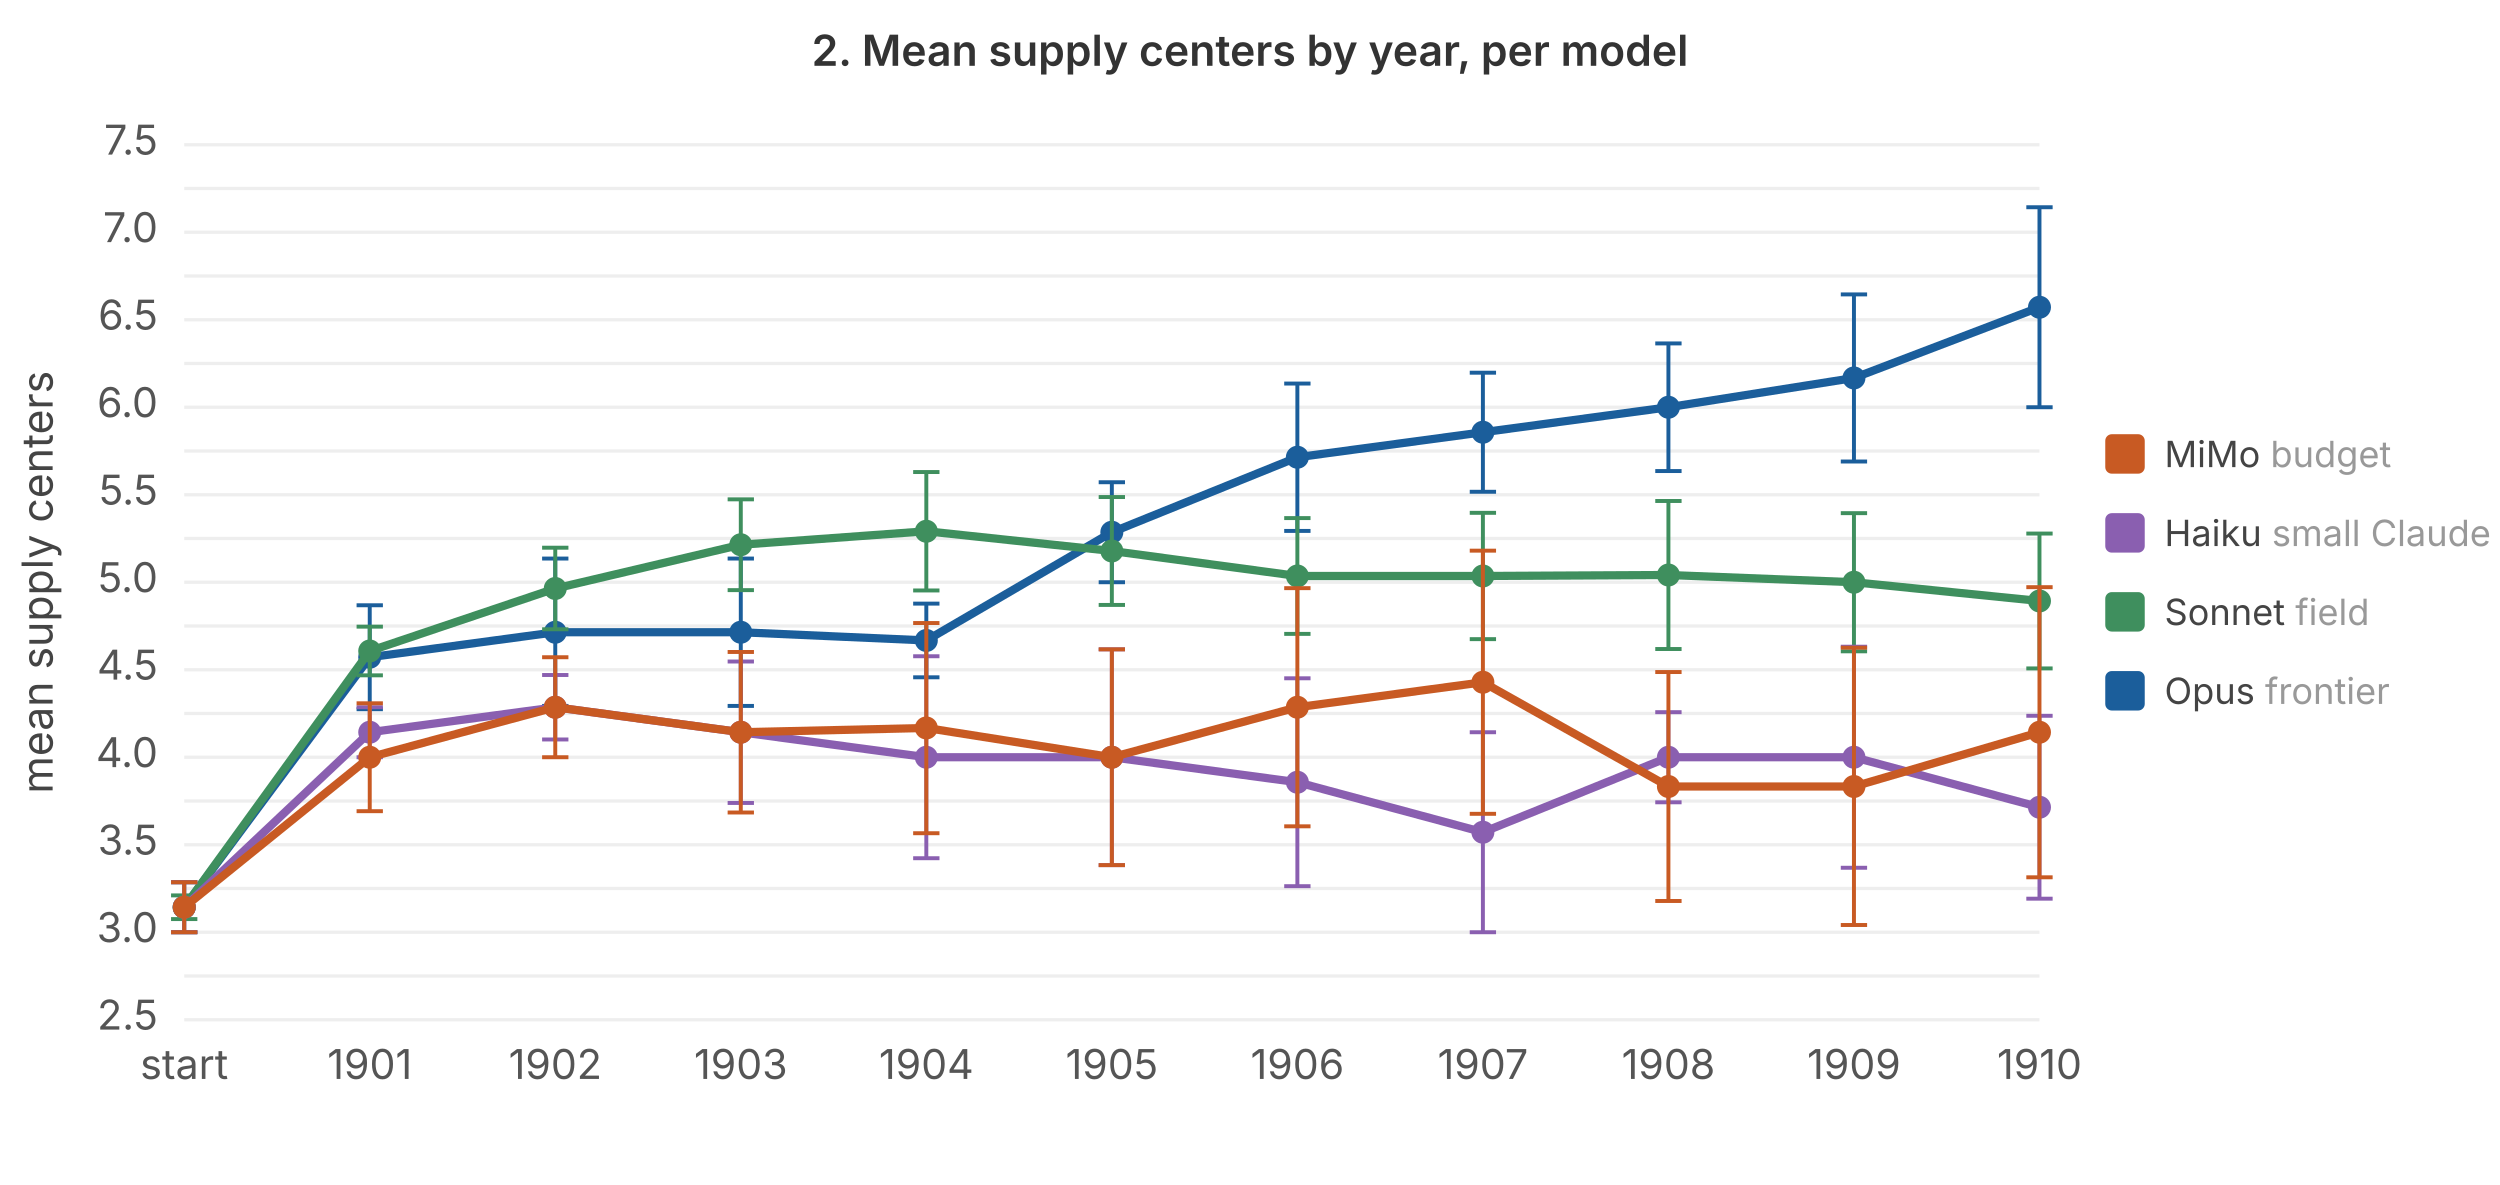
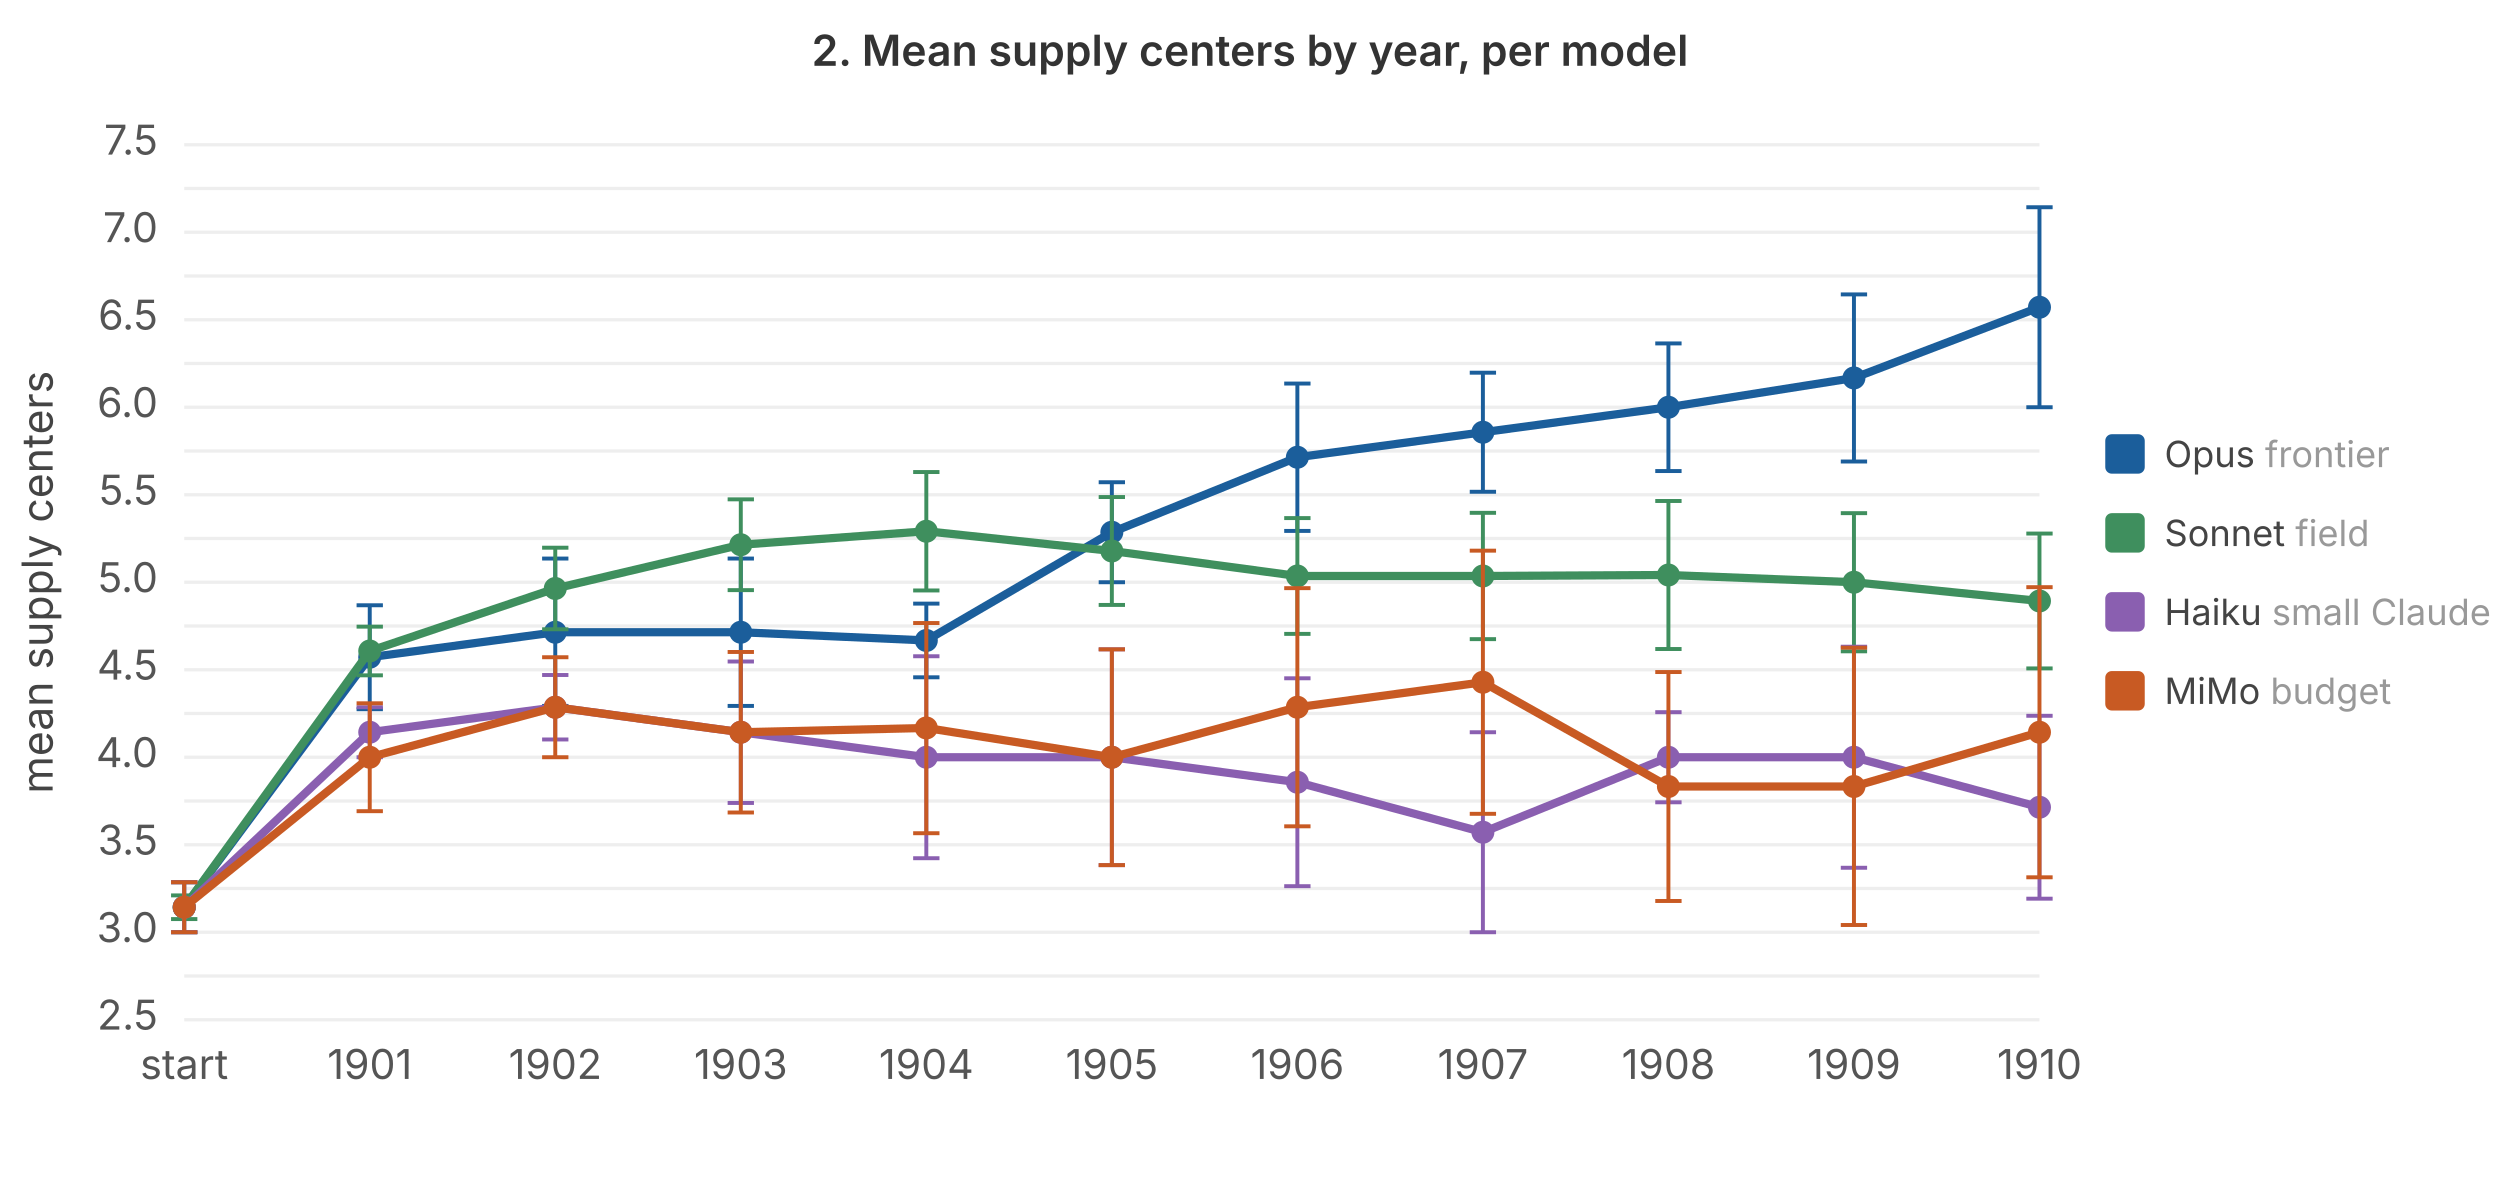
<svg xmlns="http://www.w3.org/2000/svg" viewBox="0 0 760 360" font-family="-apple-system, system-ui, sans-serif" width="760" height="360">
  <text x="380" y="20" text-anchor="middle" font-size="13" font-weight="600" fill="#333">2. Mean supply centers by year, per model</text>
  <line x1="56" y1="310.0" x2="620" y2="310.0" stroke="#eee" stroke-width="1" />
  <text x="48" y="313.0" text-anchor="end" font-size="12.5" fill="#555">2.5</text>
  <line x1="56" y1="296.7" x2="620" y2="296.7" stroke="#eee" stroke-width="1" />
  <line x1="56" y1="283.4" x2="620" y2="283.4" stroke="#eee" stroke-width="1" />
  <text x="48" y="286.4" text-anchor="end" font-size="12.5" fill="#555">3.0</text>
  <line x1="56" y1="270.1" x2="620" y2="270.1" stroke="#eee" stroke-width="1" />
  <line x1="56" y1="256.8" x2="620" y2="256.8" stroke="#eee" stroke-width="1" />
  <text x="48" y="259.8" text-anchor="end" font-size="12.5" fill="#555">3.5</text>
  <line x1="56" y1="243.5" x2="620" y2="243.5" stroke="#eee" stroke-width="1" />
  <line x1="56" y1="230.2" x2="620" y2="230.2" stroke="#eee" stroke-width="1" />
  <text x="48" y="233.2" text-anchor="end" font-size="12.5" fill="#555">4.0</text>
  <line x1="56" y1="216.9" x2="620" y2="216.9" stroke="#eee" stroke-width="1" />
  <line x1="56" y1="203.6" x2="620" y2="203.6" stroke="#eee" stroke-width="1" />
  <text x="48" y="206.6" text-anchor="end" font-size="12.5" fill="#555">4.5</text>
  <line x1="56" y1="190.3" x2="620" y2="190.3" stroke="#eee" stroke-width="1" />
  <line x1="56" y1="177.0" x2="620" y2="177.0" stroke="#eee" stroke-width="1" />
  <text x="48" y="180.0" text-anchor="end" font-size="12.5" fill="#555">5.0</text>
  <line x1="56" y1="163.7" x2="620" y2="163.7" stroke="#eee" stroke-width="1" />
  <line x1="56" y1="150.4" x2="620" y2="150.4" stroke="#eee" stroke-width="1" />
  <text x="48" y="153.4" text-anchor="end" font-size="12.5" fill="#555">5.5</text>
  <line x1="56" y1="137.1" x2="620" y2="137.1" stroke="#eee" stroke-width="1" />
  <line x1="56" y1="123.8" x2="620" y2="123.8" stroke="#eee" stroke-width="1" />
  <text x="48" y="126.8" text-anchor="end" font-size="12.5" fill="#555">6.0</text>
  <line x1="56" y1="110.5" x2="620" y2="110.5" stroke="#eee" stroke-width="1" />
  <line x1="56" y1="97.2" x2="620" y2="97.2" stroke="#eee" stroke-width="1" />
  <text x="48" y="100.2" text-anchor="end" font-size="12.5" fill="#555">6.5</text>
  <line x1="56" y1="83.9" x2="620" y2="83.9" stroke="#eee" stroke-width="1" />
  <line x1="56" y1="70.6" x2="620" y2="70.6" stroke="#eee" stroke-width="1" />
  <text x="48" y="73.6" text-anchor="end" font-size="12.5" fill="#555">7.0</text>
  <line x1="56" y1="57.3" x2="620" y2="57.3" stroke="#eee" stroke-width="1" />
  <line x1="56" y1="44.0" x2="620" y2="44.0" stroke="#eee" stroke-width="1" />
  <text x="48" y="47.0" text-anchor="end" font-size="12.5" fill="#555">7.5</text>
  <text x="56.0" y="328" text-anchor="middle" font-size="12.5" fill="#555">start</text>
  <text x="112.4" y="328" text-anchor="middle" font-size="12.5" fill="#555">1901</text>
  <text x="168.8" y="328" text-anchor="middle" font-size="12.5" fill="#555">1902</text>
  <text x="225.2" y="328" text-anchor="middle" font-size="12.5" fill="#555">1903</text>
  <text x="281.6" y="328" text-anchor="middle" font-size="12.5" fill="#555">1904</text>
  <text x="338.0" y="328" text-anchor="middle" font-size="12.5" fill="#555">1905</text>
  <text x="394.4" y="328" text-anchor="middle" font-size="12.5" fill="#555">1906</text>
  <text x="450.8" y="328" text-anchor="middle" font-size="12.5" fill="#555">1907</text>
  <text x="507.2" y="328" text-anchor="middle" font-size="12.5" fill="#555">1908</text>
  <text x="563.6" y="328" text-anchor="middle" font-size="12.5" fill="#555">1909</text>
  <text x="620.0" y="328" text-anchor="middle" font-size="12.5" fill="#555">1910</text>
  <text x="16" y="177" font-size="13" fill="#444" transform="rotate(-90 16 177)" text-anchor="middle">mean supply centers</text>
  <path d="M 56.0 275.8 L 112.4 199.8 L 168.8 192.2 L 225.2 192.2 L 281.6 194.7 L 338.0 161.8 L 394.4 139.0 L 450.8 131.4 L 507.2 123.8 L 563.6 114.9 L 620.0 93.4" fill="none" stroke="#1b5e9b" stroke-width="2.5" />
  <line x1="56.0" y1="268.2" x2="56.0" y2="283.4" stroke="#1b5e9b" stroke-width="1.2" />
  <line x1="52.0" y1="268.2" x2="60.0" y2="268.2" stroke="#1b5e9b" stroke-width="1.2" />
  <line x1="52.0" y1="283.4" x2="60.0" y2="283.4" stroke="#1b5e9b" stroke-width="1.2" />
  <circle cx="56.0" cy="275.8" r="3.5" fill="#1b5e9b" />
  <line x1="112.4" y1="184.0" x2="112.4" y2="215.6" stroke="#1b5e9b" stroke-width="1.2" />
  <line x1="108.4" y1="184.0" x2="116.4" y2="184.0" stroke="#1b5e9b" stroke-width="1.2" />
  <line x1="108.4" y1="215.6" x2="116.4" y2="215.6" stroke="#1b5e9b" stroke-width="1.2" />
  <circle cx="112.4" cy="199.8" r="3.5" fill="#1b5e9b" />
  <line x1="168.8" y1="169.8" x2="168.8" y2="214.6" stroke="#1b5e9b" stroke-width="1.2" />
  <line x1="164.8" y1="169.8" x2="172.8" y2="169.8" stroke="#1b5e9b" stroke-width="1.2" />
  <line x1="164.8" y1="214.6" x2="172.8" y2="214.6" stroke="#1b5e9b" stroke-width="1.2" />
  <circle cx="168.8" cy="192.2" r="3.5" fill="#1b5e9b" />
  <line x1="225.2" y1="169.8" x2="225.2" y2="214.6" stroke="#1b5e9b" stroke-width="1.2" />
  <line x1="221.2" y1="169.8" x2="229.2" y2="169.8" stroke="#1b5e9b" stroke-width="1.2" />
  <line x1="221.2" y1="214.6" x2="229.2" y2="214.6" stroke="#1b5e9b" stroke-width="1.2" />
  <circle cx="225.2" cy="192.2" r="3.5" fill="#1b5e9b" />
  <line x1="281.6" y1="183.5" x2="281.6" y2="205.9" stroke="#1b5e9b" stroke-width="1.2" />
  <line x1="277.6" y1="183.5" x2="285.6" y2="183.5" stroke="#1b5e9b" stroke-width="1.2" />
  <line x1="277.6" y1="205.9" x2="285.6" y2="205.9" stroke="#1b5e9b" stroke-width="1.2" />
  <circle cx="281.6" cy="194.7" r="3.5" fill="#1b5e9b" />
  <line x1="338.0" y1="146.6" x2="338.0" y2="177.0" stroke="#1b5e9b" stroke-width="1.2" />
  <line x1="334.0" y1="146.6" x2="342.0" y2="146.6" stroke="#1b5e9b" stroke-width="1.2" />
  <line x1="334.0" y1="177.0" x2="342.0" y2="177.0" stroke="#1b5e9b" stroke-width="1.2" />
  <circle cx="338.0" cy="161.8" r="3.5" fill="#1b5e9b" />
  <line x1="394.4" y1="116.6" x2="394.4" y2="161.4" stroke="#1b5e9b" stroke-width="1.2" />
  <line x1="390.4" y1="116.6" x2="398.4" y2="116.6" stroke="#1b5e9b" stroke-width="1.2" />
  <line x1="390.4" y1="161.4" x2="398.4" y2="161.4" stroke="#1b5e9b" stroke-width="1.2" />
  <circle cx="394.4" cy="139.0" r="3.5" fill="#1b5e9b" />
  <line x1="450.8" y1="113.3" x2="450.8" y2="149.5" stroke="#1b5e9b" stroke-width="1.2" />
  <line x1="446.8" y1="113.3" x2="454.8" y2="113.3" stroke="#1b5e9b" stroke-width="1.2" />
  <line x1="446.8" y1="149.5" x2="454.8" y2="149.5" stroke="#1b5e9b" stroke-width="1.2" />
  <circle cx="450.8" cy="131.4" r="3.5" fill="#1b5e9b" />
  <line x1="507.2" y1="104.4" x2="507.2" y2="143.2" stroke="#1b5e9b" stroke-width="1.2" />
  <line x1="503.2" y1="104.4" x2="511.2" y2="104.4" stroke="#1b5e9b" stroke-width="1.2" />
  <line x1="503.2" y1="143.2" x2="511.2" y2="143.2" stroke="#1b5e9b" stroke-width="1.2" />
  <circle cx="507.2" cy="123.8" r="3.5" fill="#1b5e9b" />
  <line x1="563.6" y1="89.5" x2="563.6" y2="140.3" stroke="#1b5e9b" stroke-width="1.2" />
  <line x1="559.6" y1="89.5" x2="567.6" y2="89.5" stroke="#1b5e9b" stroke-width="1.2" />
  <line x1="559.6" y1="140.3" x2="567.6" y2="140.3" stroke="#1b5e9b" stroke-width="1.2" />
  <circle cx="563.6" cy="114.9" r="3.5" fill="#1b5e9b" />
  <line x1="620.0" y1="63.0" x2="620.0" y2="123.8" stroke="#1b5e9b" stroke-width="1.2" />
  <line x1="616.0" y1="63.0" x2="624.0" y2="63.0" stroke="#1b5e9b" stroke-width="1.2" />
  <line x1="616.0" y1="123.8" x2="624.0" y2="123.8" stroke="#1b5e9b" stroke-width="1.2" />
  <circle cx="620.0" cy="93.4" r="3.5" fill="#1b5e9b" />
  <path d="M 56.0 275.8 L 112.4 197.9 L 168.8 178.9 L 225.2 165.6 L 281.6 161.5 L 338.0 167.5 L 394.4 175.1 L 450.8 175.1 L 507.2 174.8 L 563.6 177.0 L 620.0 182.7" fill="none" stroke="#3f8f5e" stroke-width="2.5" />
  <line x1="56.0" y1="272.2" x2="56.0" y2="279.4" stroke="#3f8f5e" stroke-width="1.2" />
  <line x1="52.0" y1="272.2" x2="60.0" y2="272.2" stroke="#3f8f5e" stroke-width="1.2" />
  <line x1="52.0" y1="279.4" x2="60.0" y2="279.4" stroke="#3f8f5e" stroke-width="1.2" />
  <circle cx="56.0" cy="275.8" r="3.5" fill="#3f8f5e" />
  <line x1="112.4" y1="190.5" x2="112.4" y2="205.3" stroke="#3f8f5e" stroke-width="1.2" />
  <line x1="108.4" y1="190.5" x2="116.4" y2="190.5" stroke="#3f8f5e" stroke-width="1.2" />
  <line x1="108.4" y1="205.3" x2="116.4" y2="205.3" stroke="#3f8f5e" stroke-width="1.2" />
  <circle cx="112.4" cy="197.9" r="3.5" fill="#3f8f5e" />
  <line x1="168.8" y1="166.5" x2="168.8" y2="191.3" stroke="#3f8f5e" stroke-width="1.2" />
  <line x1="164.8" y1="166.5" x2="172.8" y2="166.5" stroke="#3f8f5e" stroke-width="1.2" />
  <line x1="164.8" y1="191.3" x2="172.8" y2="191.3" stroke="#3f8f5e" stroke-width="1.2" />
  <circle cx="168.8" cy="178.9" r="3.5" fill="#3f8f5e" />
  <line x1="225.2" y1="151.8" x2="225.2" y2="179.4" stroke="#3f8f5e" stroke-width="1.2" />
  <line x1="221.2" y1="151.8" x2="229.2" y2="151.8" stroke="#3f8f5e" stroke-width="1.2" />
  <line x1="221.2" y1="179.4" x2="229.2" y2="179.4" stroke="#3f8f5e" stroke-width="1.2" />
  <circle cx="225.2" cy="165.6" r="3.5" fill="#3f8f5e" />
  <line x1="281.6" y1="143.5" x2="281.6" y2="179.5" stroke="#3f8f5e" stroke-width="1.2" />
  <line x1="277.6" y1="143.5" x2="285.6" y2="143.5" stroke="#3f8f5e" stroke-width="1.2" />
  <line x1="277.6" y1="179.5" x2="285.6" y2="179.5" stroke="#3f8f5e" stroke-width="1.2" />
  <circle cx="281.6" cy="161.5" r="3.5" fill="#3f8f5e" />
  <line x1="338.0" y1="151.1" x2="338.0" y2="183.9" stroke="#3f8f5e" stroke-width="1.2" />
  <line x1="334.0" y1="151.1" x2="342.0" y2="151.1" stroke="#3f8f5e" stroke-width="1.2" />
  <line x1="334.0" y1="183.9" x2="342.0" y2="183.9" stroke="#3f8f5e" stroke-width="1.2" />
  <circle cx="338.0" cy="167.5" r="3.5" fill="#3f8f5e" />
  <line x1="394.4" y1="157.5" x2="394.4" y2="192.7" stroke="#3f8f5e" stroke-width="1.2" />
  <line x1="390.4" y1="157.5" x2="398.4" y2="157.5" stroke="#3f8f5e" stroke-width="1.2" />
  <line x1="390.4" y1="192.7" x2="398.4" y2="192.7" stroke="#3f8f5e" stroke-width="1.2" />
  <circle cx="394.4" cy="175.1" r="3.5" fill="#3f8f5e" />
  <line x1="450.8" y1="155.9" x2="450.8" y2="194.3" stroke="#3f8f5e" stroke-width="1.2" />
  <line x1="446.8" y1="155.9" x2="454.8" y2="155.9" stroke="#3f8f5e" stroke-width="1.2" />
  <line x1="446.8" y1="194.3" x2="454.8" y2="194.3" stroke="#3f8f5e" stroke-width="1.2" />
  <circle cx="450.8" cy="175.1" r="3.5" fill="#3f8f5e" />
  <line x1="507.2" y1="152.3" x2="507.2" y2="197.3" stroke="#3f8f5e" stroke-width="1.2" />
  <line x1="503.2" y1="152.3" x2="511.2" y2="152.3" stroke="#3f8f5e" stroke-width="1.2" />
  <line x1="503.2" y1="197.3" x2="511.2" y2="197.3" stroke="#3f8f5e" stroke-width="1.2" />
  <circle cx="507.2" cy="174.8" r="3.5" fill="#3f8f5e" />
  <line x1="563.6" y1="156.0" x2="563.6" y2="198.0" stroke="#3f8f5e" stroke-width="1.2" />
  <line x1="559.6" y1="156.0" x2="567.6" y2="156.0" stroke="#3f8f5e" stroke-width="1.2" />
  <line x1="559.6" y1="198.0" x2="567.6" y2="198.0" stroke="#3f8f5e" stroke-width="1.2" />
  <circle cx="563.6" cy="177.0" r="3.5" fill="#3f8f5e" />
  <line x1="620.0" y1="162.2" x2="620.0" y2="203.2" stroke="#3f8f5e" stroke-width="1.2" />
  <line x1="616.0" y1="162.2" x2="624.0" y2="162.2" stroke="#3f8f5e" stroke-width="1.2" />
  <line x1="616.0" y1="203.2" x2="624.0" y2="203.2" stroke="#3f8f5e" stroke-width="1.2" />
  <circle cx="620.0" cy="182.7" r="3.5" fill="#3f8f5e" />
  <path d="M 56.0 275.8 L 112.4 222.6 L 168.8 215.0 L 225.2 222.6 L 281.6 230.2 L 338.0 230.2 L 394.4 237.8 L 450.8 253.0 L 507.2 230.2 L 563.6 230.2 L 620.0 245.4" fill="none" stroke="#8a5fb0" stroke-width="2.5" />
  <line x1="56.0" y1="268.2" x2="56.0" y2="283.4" stroke="#8a5fb0" stroke-width="1.2" />
  <line x1="52.0" y1="268.2" x2="60.0" y2="268.2" stroke="#8a5fb0" stroke-width="1.2" />
  <line x1="52.0" y1="283.4" x2="60.0" y2="283.4" stroke="#8a5fb0" stroke-width="1.2" />
  <circle cx="56.0" cy="275.8" r="3.5" fill="#8a5fb0" />
  <line x1="112.4" y1="215.0" x2="112.4" y2="230.2" stroke="#8a5fb0" stroke-width="1.2" />
  <line x1="108.4" y1="215.0" x2="116.4" y2="215.0" stroke="#8a5fb0" stroke-width="1.2" />
  <line x1="108.4" y1="230.2" x2="116.4" y2="230.2" stroke="#8a5fb0" stroke-width="1.2" />
  <circle cx="112.4" cy="222.6" r="3.5" fill="#8a5fb0" />
  <line x1="168.8" y1="205.2" x2="168.8" y2="224.8" stroke="#8a5fb0" stroke-width="1.2" />
  <line x1="164.8" y1="205.2" x2="172.8" y2="205.2" stroke="#8a5fb0" stroke-width="1.2" />
  <line x1="164.8" y1="224.8" x2="172.8" y2="224.8" stroke="#8a5fb0" stroke-width="1.2" />
  <circle cx="168.8" cy="215.0" r="3.5" fill="#8a5fb0" />
  <line x1="225.2" y1="201.1" x2="225.2" y2="244.1" stroke="#8a5fb0" stroke-width="1.2" />
  <line x1="221.2" y1="201.1" x2="229.2" y2="201.1" stroke="#8a5fb0" stroke-width="1.2" />
  <line x1="221.2" y1="244.1" x2="229.2" y2="244.1" stroke="#8a5fb0" stroke-width="1.2" />
  <circle cx="225.2" cy="222.6" r="3.5" fill="#8a5fb0" />
  <line x1="281.6" y1="199.5" x2="281.6" y2="260.9" stroke="#8a5fb0" stroke-width="1.2" />
  <line x1="277.6" y1="199.5" x2="285.6" y2="199.5" stroke="#8a5fb0" stroke-width="1.2" />
  <line x1="277.6" y1="260.9" x2="285.6" y2="260.9" stroke="#8a5fb0" stroke-width="1.2" />
  <circle cx="281.6" cy="230.2" r="3.5" fill="#8a5fb0" />
  <line x1="338.0" y1="197.4" x2="338.0" y2="263.0" stroke="#8a5fb0" stroke-width="1.2" />
  <line x1="334.0" y1="197.4" x2="342.0" y2="197.4" stroke="#8a5fb0" stroke-width="1.2" />
  <line x1="334.0" y1="263.0" x2="342.0" y2="263.0" stroke="#8a5fb0" stroke-width="1.2" />
  <circle cx="338.0" cy="230.2" r="3.5" fill="#8a5fb0" />
  <line x1="394.4" y1="206.2" x2="394.4" y2="269.4" stroke="#8a5fb0" stroke-width="1.2" />
  <line x1="390.4" y1="206.2" x2="398.4" y2="206.2" stroke="#8a5fb0" stroke-width="1.2" />
  <line x1="390.4" y1="269.4" x2="398.4" y2="269.4" stroke="#8a5fb0" stroke-width="1.2" />
  <circle cx="394.4" cy="237.8" r="3.5" fill="#8a5fb0" />
  <line x1="450.8" y1="222.6" x2="450.8" y2="283.4" stroke="#8a5fb0" stroke-width="1.2" />
  <line x1="446.8" y1="222.6" x2="454.8" y2="222.6" stroke="#8a5fb0" stroke-width="1.2" />
  <line x1="446.8" y1="283.4" x2="454.8" y2="283.4" stroke="#8a5fb0" stroke-width="1.2" />
  <circle cx="450.8" cy="253.0" r="3.5" fill="#8a5fb0" />
  <line x1="507.2" y1="216.5" x2="507.2" y2="243.9" stroke="#8a5fb0" stroke-width="1.2" />
  <line x1="503.2" y1="216.5" x2="511.2" y2="216.5" stroke="#8a5fb0" stroke-width="1.2" />
  <line x1="503.2" y1="243.9" x2="511.2" y2="243.9" stroke="#8a5fb0" stroke-width="1.2" />
  <circle cx="507.2" cy="230.2" r="3.5" fill="#8a5fb0" />
  <line x1="563.6" y1="196.6" x2="563.6" y2="263.8" stroke="#8a5fb0" stroke-width="1.2" />
  <line x1="559.6" y1="196.6" x2="567.6" y2="196.6" stroke="#8a5fb0" stroke-width="1.2" />
  <line x1="559.6" y1="263.8" x2="567.6" y2="263.8" stroke="#8a5fb0" stroke-width="1.2" />
  <circle cx="563.6" cy="230.2" r="3.5" fill="#8a5fb0" />
  <line x1="620.0" y1="217.6" x2="620.0" y2="273.2" stroke="#8a5fb0" stroke-width="1.2" />
  <line x1="616.0" y1="217.6" x2="624.0" y2="217.6" stroke="#8a5fb0" stroke-width="1.2" />
  <line x1="616.0" y1="273.2" x2="624.0" y2="273.2" stroke="#8a5fb0" stroke-width="1.2" />
  <circle cx="620.0" cy="245.4" r="3.5" fill="#8a5fb0" />
  <path d="M 56.0 275.8 L 112.4 230.2 L 168.8 215.0 L 225.2 222.6 L 281.6 221.3 L 338.0 230.2 L 394.4 215.0 L 450.8 207.4 L 507.2 239.1 L 563.6 239.1 L 620.0 222.6" fill="none" stroke="#c85a23" stroke-width="2.5" />
  <line x1="56.0" y1="268.2" x2="56.0" y2="283.4" stroke="#c85a23" stroke-width="1.2" />
  <line x1="52.0" y1="268.2" x2="60.0" y2="268.2" stroke="#c85a23" stroke-width="1.2" />
  <line x1="52.0" y1="283.4" x2="60.0" y2="283.4" stroke="#c85a23" stroke-width="1.2" />
  <circle cx="56.0" cy="275.8" r="3.5" fill="#c85a23" />
  <line x1="112.4" y1="213.8" x2="112.4" y2="246.6" stroke="#c85a23" stroke-width="1.2" />
  <line x1="108.4" y1="213.8" x2="116.4" y2="213.8" stroke="#c85a23" stroke-width="1.2" />
  <line x1="108.4" y1="246.6" x2="116.4" y2="246.6" stroke="#c85a23" stroke-width="1.2" />
  <circle cx="112.4" cy="230.2" r="3.5" fill="#c85a23" />
  <line x1="168.8" y1="199.8" x2="168.8" y2="230.2" stroke="#c85a23" stroke-width="1.2" />
  <line x1="164.8" y1="199.8" x2="172.8" y2="199.8" stroke="#c85a23" stroke-width="1.2" />
  <line x1="164.8" y1="230.2" x2="172.8" y2="230.2" stroke="#c85a23" stroke-width="1.2" />
  <circle cx="168.8" cy="215.0" r="3.5" fill="#c85a23" />
  <line x1="225.2" y1="198.2" x2="225.2" y2="247.0" stroke="#c85a23" stroke-width="1.2" />
  <line x1="221.2" y1="198.2" x2="229.2" y2="198.2" stroke="#c85a23" stroke-width="1.2" />
  <line x1="221.2" y1="247.0" x2="229.2" y2="247.0" stroke="#c85a23" stroke-width="1.2" />
  <circle cx="225.2" cy="222.6" r="3.5" fill="#c85a23" />
  <line x1="281.6" y1="189.4" x2="281.6" y2="253.3" stroke="#c85a23" stroke-width="1.2" />
  <line x1="277.6" y1="189.4" x2="285.6" y2="189.4" stroke="#c85a23" stroke-width="1.2" />
  <line x1="277.6" y1="253.3" x2="285.6" y2="253.3" stroke="#c85a23" stroke-width="1.2" />
  <circle cx="281.6" cy="221.3" r="3.5" fill="#c85a23" />
  <line x1="338.0" y1="197.4" x2="338.0" y2="263.0" stroke="#c85a23" stroke-width="1.2" />
  <line x1="334.0" y1="197.4" x2="342.0" y2="197.4" stroke="#c85a23" stroke-width="1.2" />
  <line x1="334.0" y1="263.0" x2="342.0" y2="263.0" stroke="#c85a23" stroke-width="1.2" />
  <circle cx="338.0" cy="230.2" r="3.5" fill="#c85a23" />
  <line x1="394.4" y1="178.8" x2="394.4" y2="251.2" stroke="#c85a23" stroke-width="1.2" />
  <line x1="390.4" y1="178.8" x2="398.4" y2="178.8" stroke="#c85a23" stroke-width="1.2" />
  <line x1="390.4" y1="251.2" x2="398.4" y2="251.2" stroke="#c85a23" stroke-width="1.2" />
  <circle cx="394.4" cy="215.0" r="3.5" fill="#c85a23" />
  <line x1="450.8" y1="167.4" x2="450.8" y2="247.4" stroke="#c85a23" stroke-width="1.2" />
  <line x1="446.8" y1="167.4" x2="454.8" y2="167.4" stroke="#c85a23" stroke-width="1.2" />
  <line x1="446.8" y1="247.4" x2="454.8" y2="247.4" stroke="#c85a23" stroke-width="1.2" />
  <circle cx="450.8" cy="207.4" r="3.5" fill="#c85a23" />
  <line x1="507.2" y1="204.3" x2="507.2" y2="273.9" stroke="#c85a23" stroke-width="1.2" />
  <line x1="503.2" y1="204.3" x2="511.2" y2="204.3" stroke="#c85a23" stroke-width="1.2" />
  <line x1="503.2" y1="273.9" x2="511.2" y2="273.9" stroke="#c85a23" stroke-width="1.2" />
  <circle cx="507.2" cy="239.1" r="3.5" fill="#c85a23" />
  <line x1="563.6" y1="196.9" x2="563.6" y2="281.2" stroke="#c85a23" stroke-width="1.2" />
  <line x1="559.6" y1="196.9" x2="567.6" y2="196.9" stroke="#c85a23" stroke-width="1.2" />
  <line x1="559.6" y1="281.2" x2="567.6" y2="281.2" stroke="#c85a23" stroke-width="1.2" />
  <circle cx="563.6" cy="239.1" r="3.5" fill="#c85a23" />
  <line x1="620.0" y1="178.5" x2="620.0" y2="266.7" stroke="#c85a23" stroke-width="1.2" />
  <line x1="616.0" y1="178.5" x2="624.0" y2="178.5" stroke="#c85a23" stroke-width="1.2" />
  <line x1="616.0" y1="266.7" x2="624.0" y2="266.7" stroke="#c85a23" stroke-width="1.2" />
  <circle cx="620.0" cy="222.6" r="3.5" fill="#c85a23" />
-   <rect x="640" y="132" width="12" height="12" rx="2" fill="#c85a23" />
-   <text x="658" y="142" font-size="11" fill="#444">MiMo <tspan fill="#999">budget</tspan>
-   </text>
-   <rect x="640" y="156" width="12" height="12" rx="2" fill="#8a5fb0" />
-   <text x="658" y="166" font-size="11" fill="#444">Haiku <tspan fill="#999">small Claude</tspan>
-   </text>
-   <rect x="640" y="180" width="12" height="12" rx="2" fill="#3f8f5e" />
-   <text x="658" y="190" font-size="11" fill="#444">Sonnet <tspan fill="#999">field</tspan>
-   </text>
-   <rect x="640" y="204" width="12" height="12" rx="2" fill="#1b5e9b" />
-   <text x="658" y="214" font-size="11" fill="#444">Opus <tspan fill="#999">frontier</tspan>
+   <rect x="640" y="132" width="12" height="12" rx="2" fill="#1b5e9b" />
+   <text x="658" y="142" font-size="11" fill="#444">Opus <tspan fill="#999">frontier</tspan>
+   </text>
+   <rect x="640" y="156" width="12" height="12" rx="2" fill="#3f8f5e" />
+   <text x="658" y="166" font-size="11" fill="#444">Sonnet <tspan fill="#999">field</tspan>
+   </text>
+   <rect x="640" y="180" width="12" height="12" rx="2" fill="#8a5fb0" />
+   <text x="658" y="190" font-size="11" fill="#444">Haiku <tspan fill="#999">small Claude</tspan>
+   </text>
+   <rect x="640" y="204" width="12" height="12" rx="2" fill="#c85a23" />
+   <text x="658" y="214" font-size="11" fill="#444">MiMo <tspan fill="#999">budget</tspan>
  </text>
</svg>
